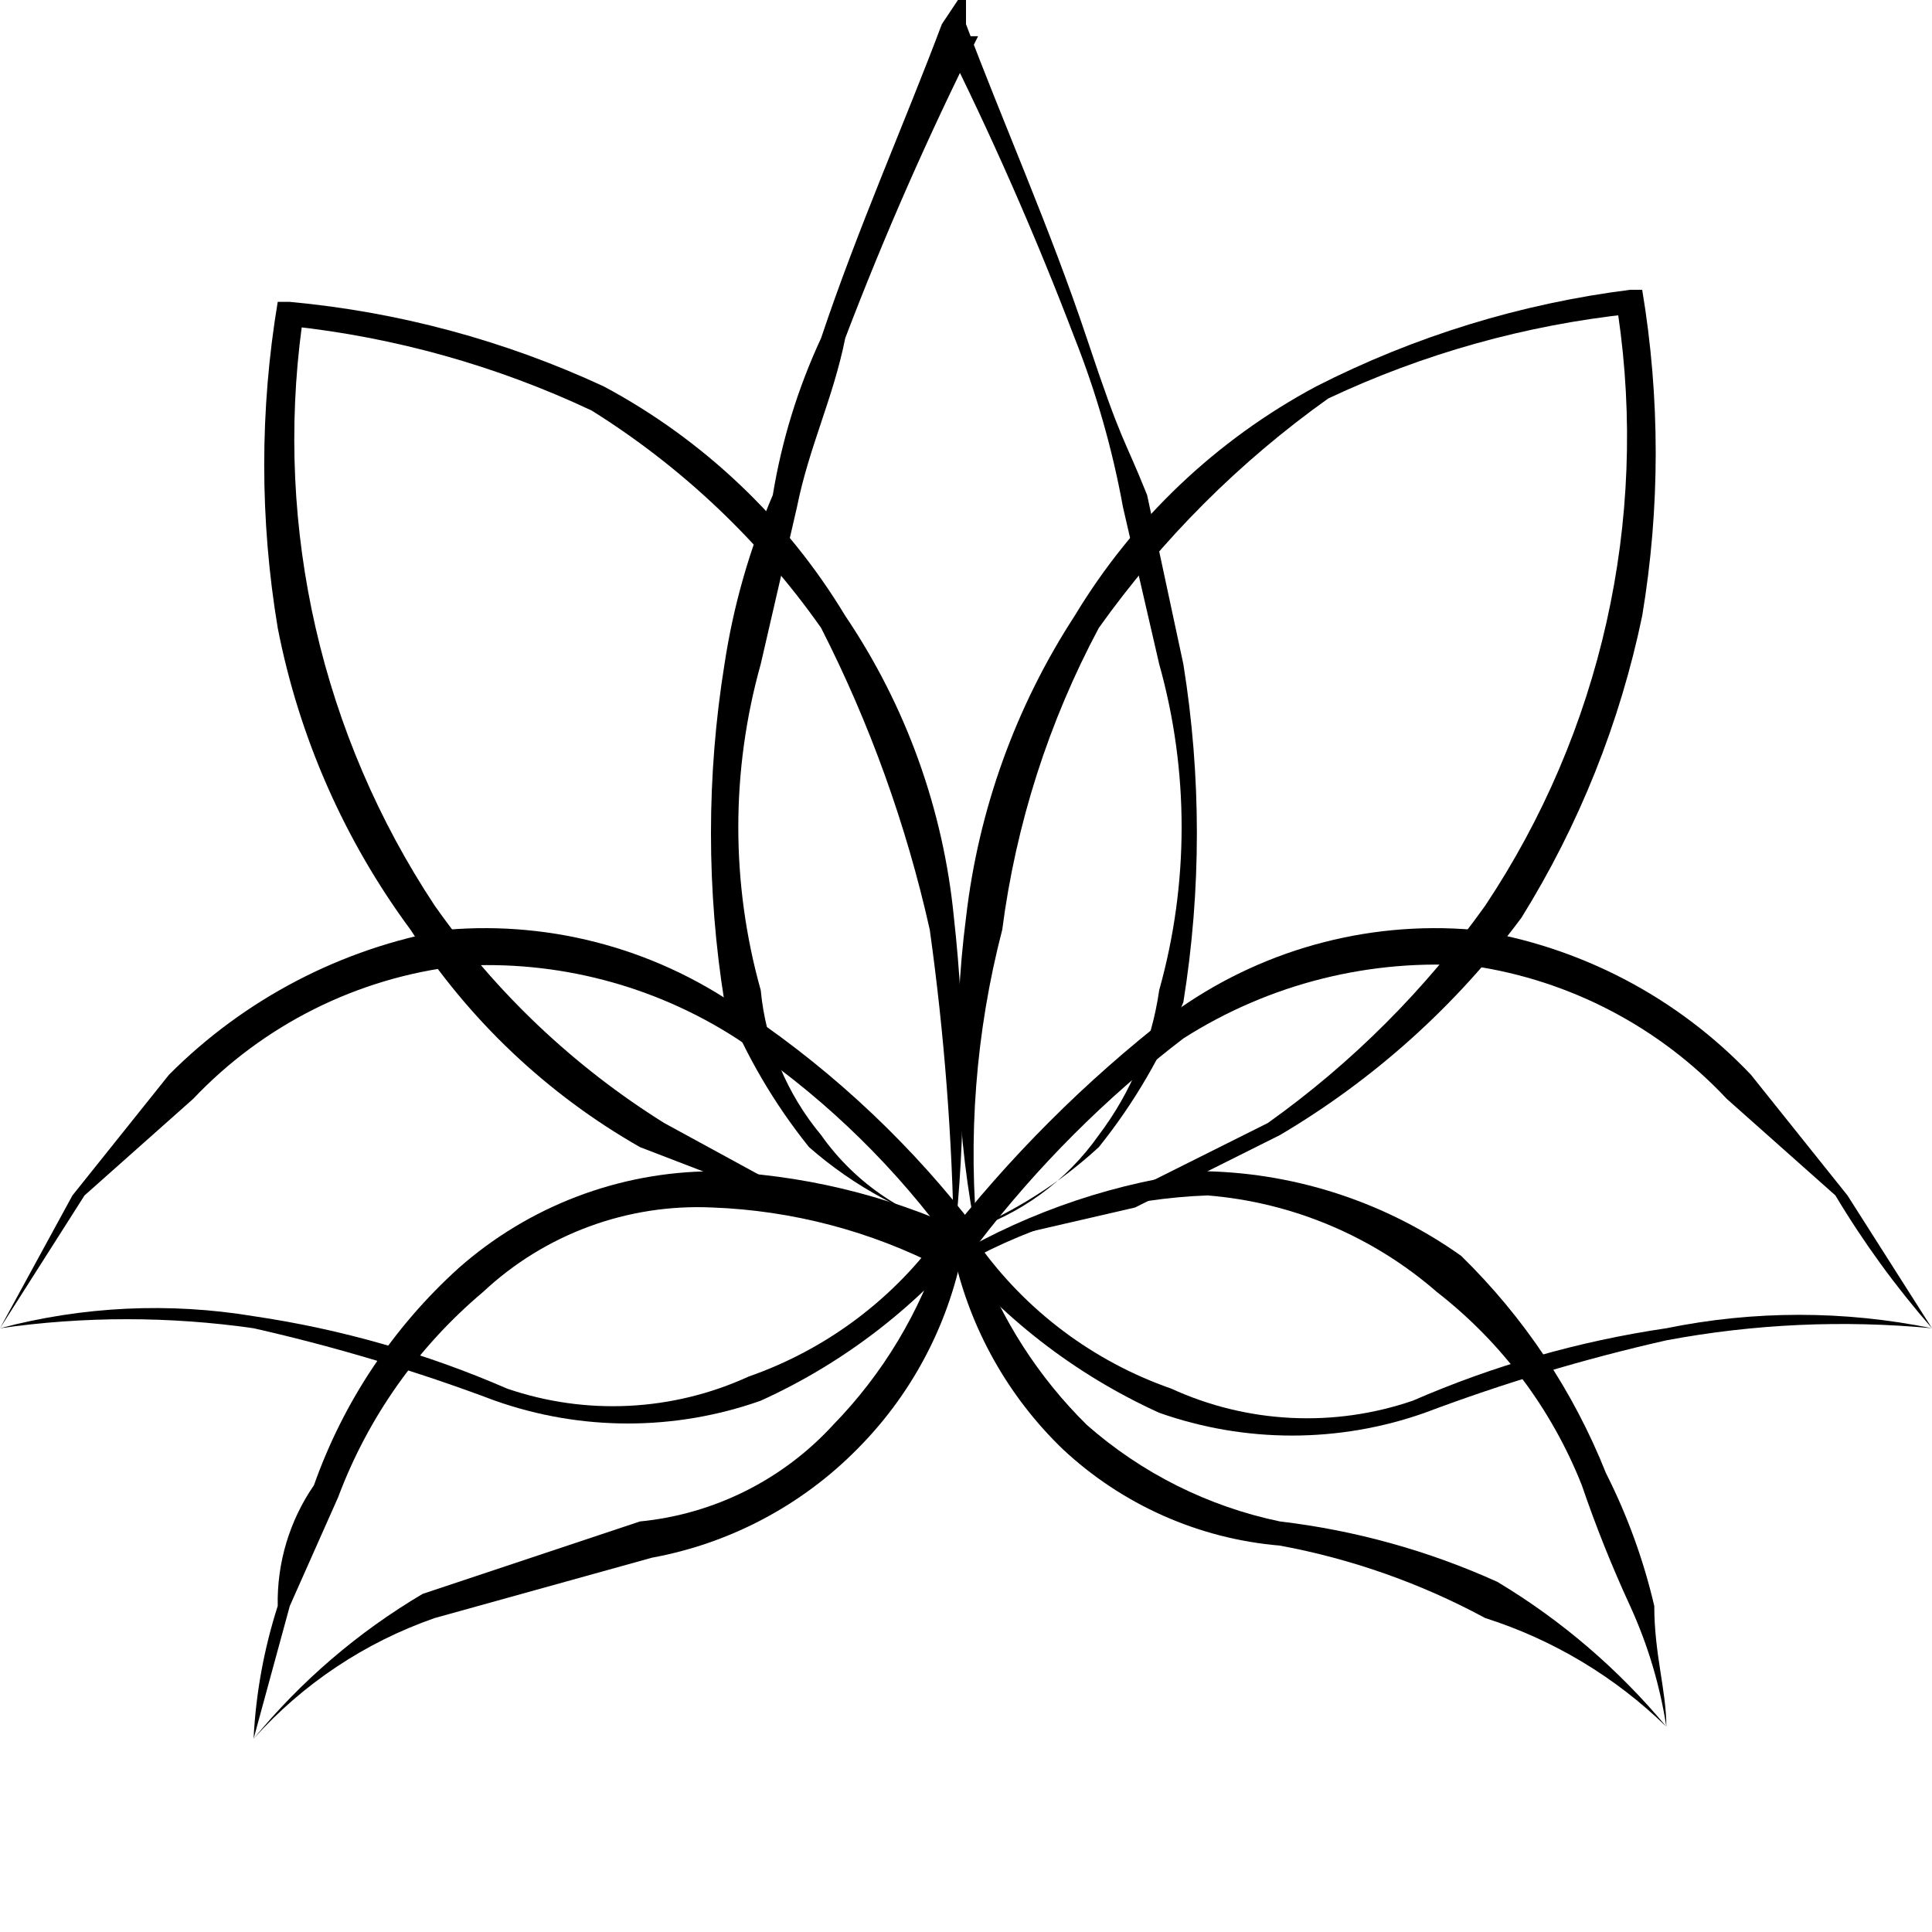
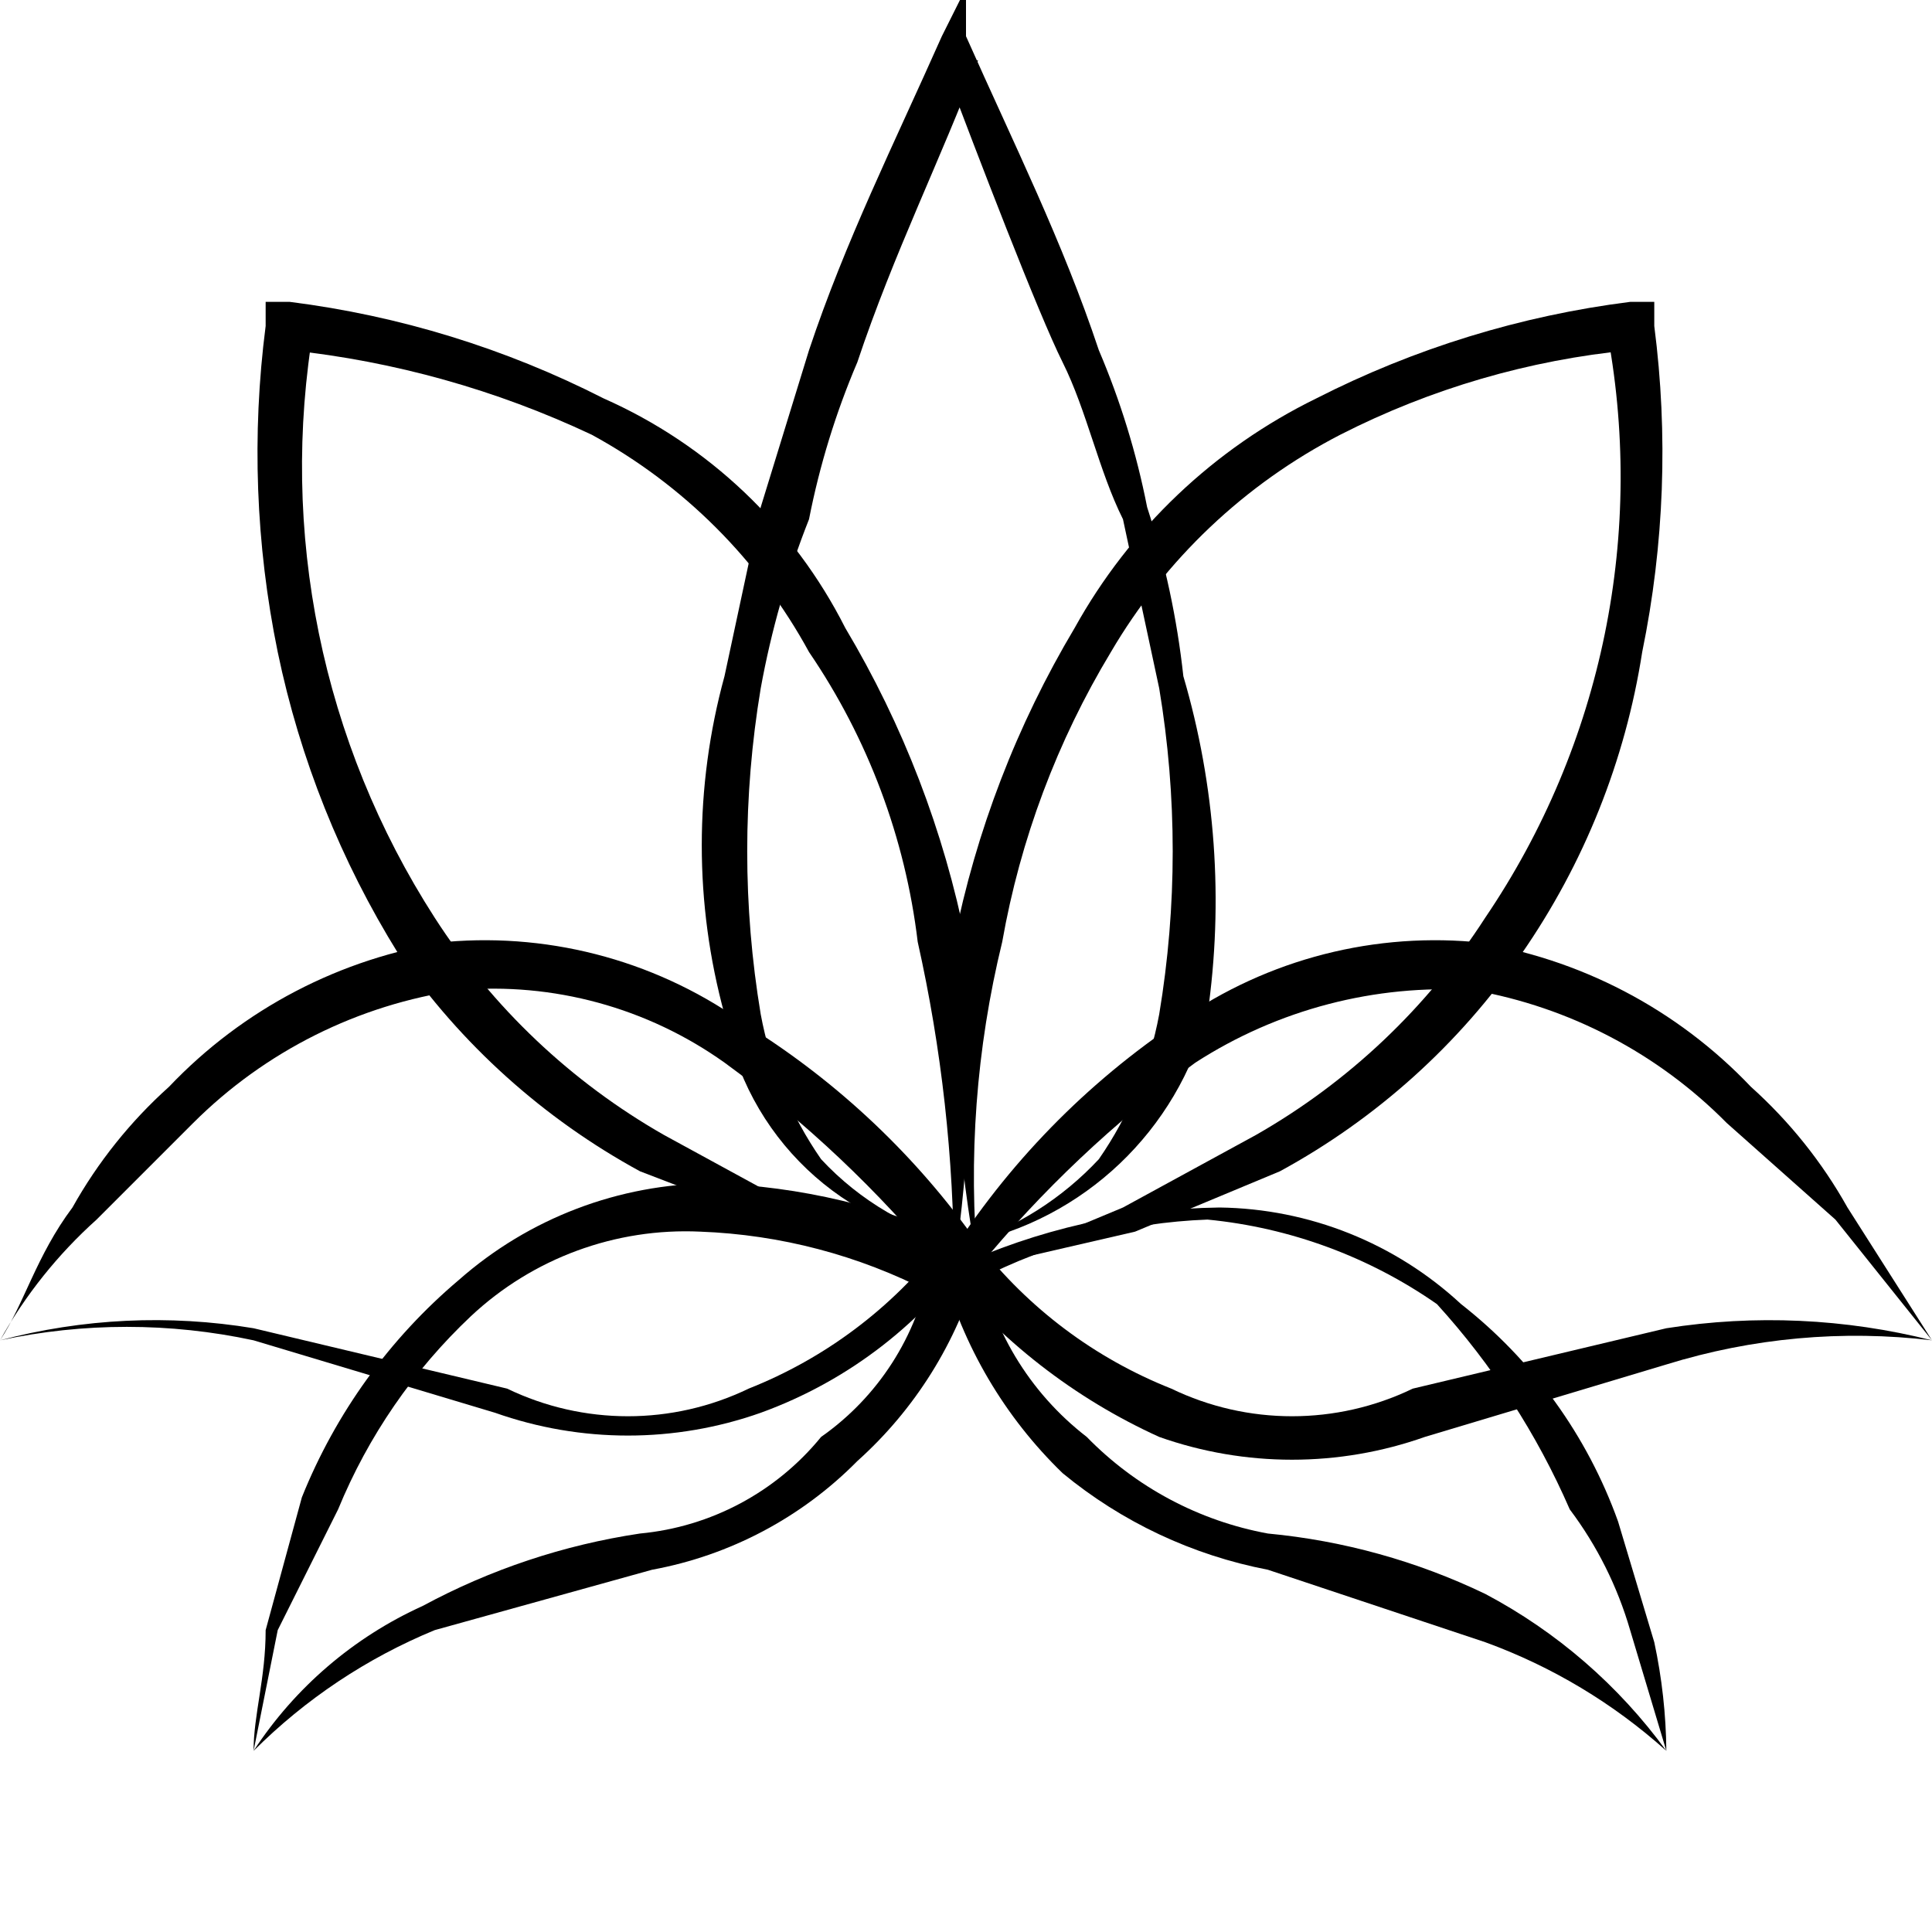
<svg xmlns="http://www.w3.org/2000/svg" width="16" height="16" viewBox="0 0 16 16">
-   <path d="M8 10.2a2.1 2.1 0 0 0 1.1-.8 2.6 2.6 0 0 0 .5-1.2 5 5 0 0 0 0-2.7l-.3-1.3a7.4 7.4 0 0 0-.4-1.4A27.2 27.2 0 0 0 7.8.3h.3A27.2 27.2 0 0 0 7 2.8c-.1.5-.3.9-.4 1.4l-.3 1.3a5 5 0 0 0 0 2.7 2.2 2.2 0 0 0 .5 1.2 2 2 0 0 0 1.2.8zm0 0a3.3 3.3 0 0 1-1.3-.7A4.7 4.7 0 0 1 6 8.3a8.8 8.8 0 0 1 0-2.8 5.7 5.7 0 0 1 .4-1.4 5 5 0 0 1 .4-1.3c.3-.9.7-1.8 1-2.6L8-.1v.3c.3.8.7 1.7 1 2.6s.3.8.5 1.3l.3 1.4a8.8 8.8 0 0 1 0 2.8 4.7 4.7 0 0 1-.7 1.2 3.7 3.7 0 0 1-1.1.7z" />
-   <path d="M2.1 14.4a4.3 4.3 0 0 1 .2-1.1 1.7 1.7 0 0 1 .3-1 4.4 4.4 0 0 1 1.2-1.8 3.2 3.2 0 0 1 2.1-.8 5.4 5.4 0 0 1 2.1.5 3.2 3.2 0 0 1-.9 1.8 3.2 3.2 0 0 1-1.7.9l-1.8.5a3.6 3.6 0 0 0-1.5 1zm0 0a5.3 5.3 0 0 1 1.4-1.2l1.8-.6a2.5 2.5 0 0 0 1.6-.8 3.8 3.8 0 0 0 .9-1.5v.2a4.5 4.5 0 0 0-1.9-.5 2.6 2.6 0 0 0-1.9.7 4.1 4.1 0 0 0-1.2 1.7l-.4.9z" />
-   <path d="M13.8 14.3a3.8 3.8 0 0 0-.3-1 10.4 10.4 0 0 1-.4-1 3.8 3.8 0 0 0-1.2-1.6 3.3 3.3 0 0 0-1.9-.8 4.5 4.5 0 0 0-1.9.5 3.8 3.8 0 0 0 .9 1.4 3.5 3.5 0 0 0 1.6.8 6.1 6.1 0 0 1 1.8.5 5.5 5.5 0 0 1 1.4 1.2zm0 0a3.8 3.8 0 0 0-1.5-.9 5.8 5.8 0 0 0-1.7-.6 3 3 0 0 1-1.8-.8 3.2 3.2 0 0 1-.9-1.6 5.4 5.4 0 0 1 2.1-.7 3.8 3.8 0 0 1 2.1.7 5.2 5.2 0 0 1 1.2 1.8 4.9 4.9 0 0 1 .4 1.1c0 .4.1.7.1 1z" />
-   <path d="M0 11l.6-1.1.8-1a4.3 4.3 0 0 1 2.3-1.2 3.7 3.7 0 0 1 2.5.7 8.1 8.1 0 0 1 1.9 1.8 4.9 4.9 0 0 1-1.8 1.4 3.3 3.3 0 0 1-2.2 0 15.2 15.2 0 0 0-2-.6A7.4 7.4 0 0 0 0 11zm0 0a5 5 0 0 1 2.1-.1 8.3 8.3 0 0 1 2.1.6 2.7 2.7 0 0 0 2-.1 3.3 3.3 0 0 0 1.6-1.2 6.9 6.9 0 0 0-1.7-1.6A3.8 3.8 0 0 0 3.8 8a3.6 3.6 0 0 0-2.2 1.1l-.9.8z" />
-   <path d="M16 11a7.6 7.6 0 0 1-.8-1.1l-.9-.8A3.6 3.6 0 0 0 12.2 8a3.9 3.9 0 0 0-2.4.6 9.1 9.1 0 0 0-1.7 1.7 3.3 3.3 0 0 0 1.6 1.2 2.7 2.7 0 0 0 2 .1 8.3 8.3 0 0 1 2.1-.6 5.5 5.5 0 0 1 2.2 0zm0 0a7.9 7.9 0 0 0-2.2.1 15.2 15.2 0 0 0-2 .6 3.3 3.3 0 0 1-2.2 0 4.9 4.9 0 0 1-1.8-1.4 10.7 10.7 0 0 1 1.9-1.9 3.7 3.7 0 0 1 2.5-.7 4 4 0 0 1 2.3 1.2l.8 1z" />
-   <path d="M7.9 10.3a21.1 21.1 0 0 0-.2-2.6 10.6 10.6 0 0 0-.9-2.5 6.6 6.6 0 0 0-1.9-1.8 7.8 7.8 0 0 0-2.5-.7h.1a7 7 0 0 0 1.1 4.8 6.6 6.6 0 0 0 1.9 1.8l1.1.6zm0 0L6.6 10l-1.3-.5a5.5 5.5 0 0 1-1.9-1.8 6.2 6.2 0 0 1-1.1-2.5 8.2 8.2 0 0 1 0-2.7h.1a7.9 7.9 0 0 1 2.6.7 5.2 5.2 0 0 1 2 1.9 5.4 5.4 0 0 1 .9 2.5 12.2 12.2 0 0 1 0 2.7z" />
-   <path d="M8.1 10.3A8.2 8.2 0 0 1 8 7.6a5.8 5.8 0 0 1 .9-2.5 5.2 5.2 0 0 1 2-1.9 7.9 7.9 0 0 1 2.6-.8h.1a8.2 8.2 0 0 1 0 2.7 7.7 7.7 0 0 1-1 2.5 6.8 6.8 0 0 1-2 1.8l-1.2.6zm0 0l1.2-.4 1.2-.6a7.7 7.7 0 0 0 1.8-1.8 7 7 0 0 0 1.1-4.9h.1a7.8 7.8 0 0 0-2.5.7 8.1 8.1 0 0 0-1.9 1.9 7.3 7.3 0 0 0-.8 2.5 7.4 7.4 0 0 0-.2 2.6z" />
+   <path d="M8 10.3a2.6 2.6 0 0 0 1.1-.7 3.1 3.1 0 0 0 .5-1.2 8.2 8.2 0 0 0 0-2.7l-.3-1.4c-.2-.4-.3-.9-.5-1.3s-.7-1.7-1-2.5h.3c-.3.8-.7 1.6-1 2.5a6.5 6.5 0 0 0-.4 1.3 7.4 7.4 0 0 0-.4 1.4 8.2 8.2 0 0 0 0 2.7 3.1 3.1 0 0 0 .5 1.2 2.4 2.4 0 0 0 1.2.7zm0 0a2.3 2.3 0 0 1-2-1.9 5.3 5.3 0 0 1 0-2.8l.3-1.4.4-1.3C7 2 7.4 1.2 7.8.3L8-.1v.4c.4.9.8 1.7 1.1 2.6a6.5 6.5 0 0 1 .4 1.3 7 7 0 0 1 .3 1.4 6.6 6.6 0 0 1 .2 2.8 2.6 2.6 0 0 1-2 1.9z" />
+   <path d="M2.1 14.5c0-.3.1-.6.1-1l.3-1.1a4.6 4.6 0 0 1 1.3-1.8 3.2 3.2 0 0 1 2.1-.8 5.4 5.4 0 0 1 2.1.5h.1v.2a3.4 3.4 0 0 1-1 1.6 3.2 3.2 0 0 1-1.7.9l-1.8.5a4.6 4.6 0 0 0-1.5 1zm0 0a3.3 3.3 0 0 1 1.4-1.2 5.5 5.5 0 0 1 1.8-.6 2.2 2.2 0 0 0 1.5-.8 2.2 2.2 0 0 0 .9-1.4v.2a4.5 4.5 0 0 0-1.9-.5 2.6 2.6 0 0 0-1.9.7 4.6 4.6 0 0 0-1.1 1.6l-.5 1z" />
+   <path d="M13.8 14.5l-.3-1a3.1 3.1 0 0 0-.5-1 6.2 6.2 0 0 0-1.1-1.7 4 4 0 0 0-1.9-.7 4.5 4.5 0 0 0-1.9.5v-.2a2.4 2.4 0 0 0 .9 1.5 2.8 2.8 0 0 0 1.5.8 5.3 5.3 0 0 1 1.8.5 4.4 4.4 0 0 1 1.5 1.3zm0 0a4.6 4.6 0 0 0-1.5-.9l-1.8-.6a3.8 3.8 0 0 1-1.7-.8 3.7 3.7 0 0 1-1-1.7h.1a5.4 5.4 0 0 1 2.2-.5 3 3 0 0 1 2 .8 4 4 0 0 1 1.3 1.8l.3 1a4.5 4.5 0 0 1 .1.9z" />
+   <path d="M0 11.1c.2-.3.3-.7.6-1.1a3.9 3.9 0 0 1 .8-1 4 4 0 0 1 2.3-1.2 3.7 3.7 0 0 1 2.5.7 6.6 6.6 0 0 1 1.9 1.8 3.7 3.7 0 0 1-1.8 1.4 3.3 3.3 0 0 1-2.2 0l-2-.6a5 5 0 0 0-2.1 0zm0 0a5 5 0 0 1 2.1-.1l2.1.5a2.3 2.3 0 0 0 2 0 3.8 3.8 0 0 0 1.6-1.2v.2A9.8 9.8 0 0 0 6 8.8a3.3 3.3 0 0 0-2.2-.6 3.9 3.9 0 0 0-2.2 1.1l-.8.8a3.9 3.9 0 0 0-.8 1z" />
+   <path d="M16 11.1l-.8-1-.9-.8a3.9 3.9 0 0 0-2.1-1.1 3.8 3.8 0 0 0-2.3.6 9.8 9.8 0 0 0-1.8 1.7v-.2a3.8 3.8 0 0 0 1.6 1.2 2.3 2.3 0 0 0 2 0l2.1-.5a5.5 5.5 0 0 1 2.2.1zm0 0a5.3 5.3 0 0 0-2.2.2l-2 .6a3.3 3.3 0 0 1-2.2 0 4.9 4.9 0 0 1-1.8-1.4 6.6 6.6 0 0 1 1.9-2 3.7 3.7 0 0 1 2.5-.7A4 4 0 0 1 14.5 9a3.9 3.9 0 0 1 .8 1z" />
+   <path d="M7.9 10.5a12.4 12.4 0 0 0-.3-2.7 5.4 5.4 0 0 0-.9-2.4 4.5 4.5 0 0 0-1.8-1.8 7.8 7.8 0 0 0-2.5-.7l.2-.2a6.9 6.9 0 0 0 1 4.9 5.5 5.5 0 0 0 1.9 1.8l1.1.6zm0 0l-1.3-.3-1.3-.5a5.8 5.8 0 0 1-2-1.8 7.7 7.7 0 0 1-1-2.5 8.2 8.2 0 0 1-.1-2.7v-.2h.2a7.9 7.9 0 0 1 2.6.8 4.1 4.1 0 0 1 2 1.9 8.2 8.2 0 0 1 1 2.6 12.2 12.2 0 0 1-.1 2.7z" />
+   <path d="M8.1 10.5a12.3 12.3 0 0 1-.2-2.7 8.2 8.2 0 0 1 1-2.6 4.6 4.6 0 0 1 2-1.9 7.9 7.9 0 0 1 2.6-.8h.2v.2a8.2 8.2 0 0 1-.1 2.7 6 6 0 0 1-1 2.5 5.8 5.8 0 0 1-2 1.8l-1.2.5zm0 0l1.2-.5 1.1-.6a5.5 5.5 0 0 0 1.9-1.8 6.5 6.5 0 0 0 1-4.9l.2.2a6.7 6.7 0 0 0-2.4.7 4.7 4.7 0 0 0-1.9 1.8 7 7 0 0 0-.9 2.4 8.2 8.2 0 0 0-.2 2.7z" />
</svg>
